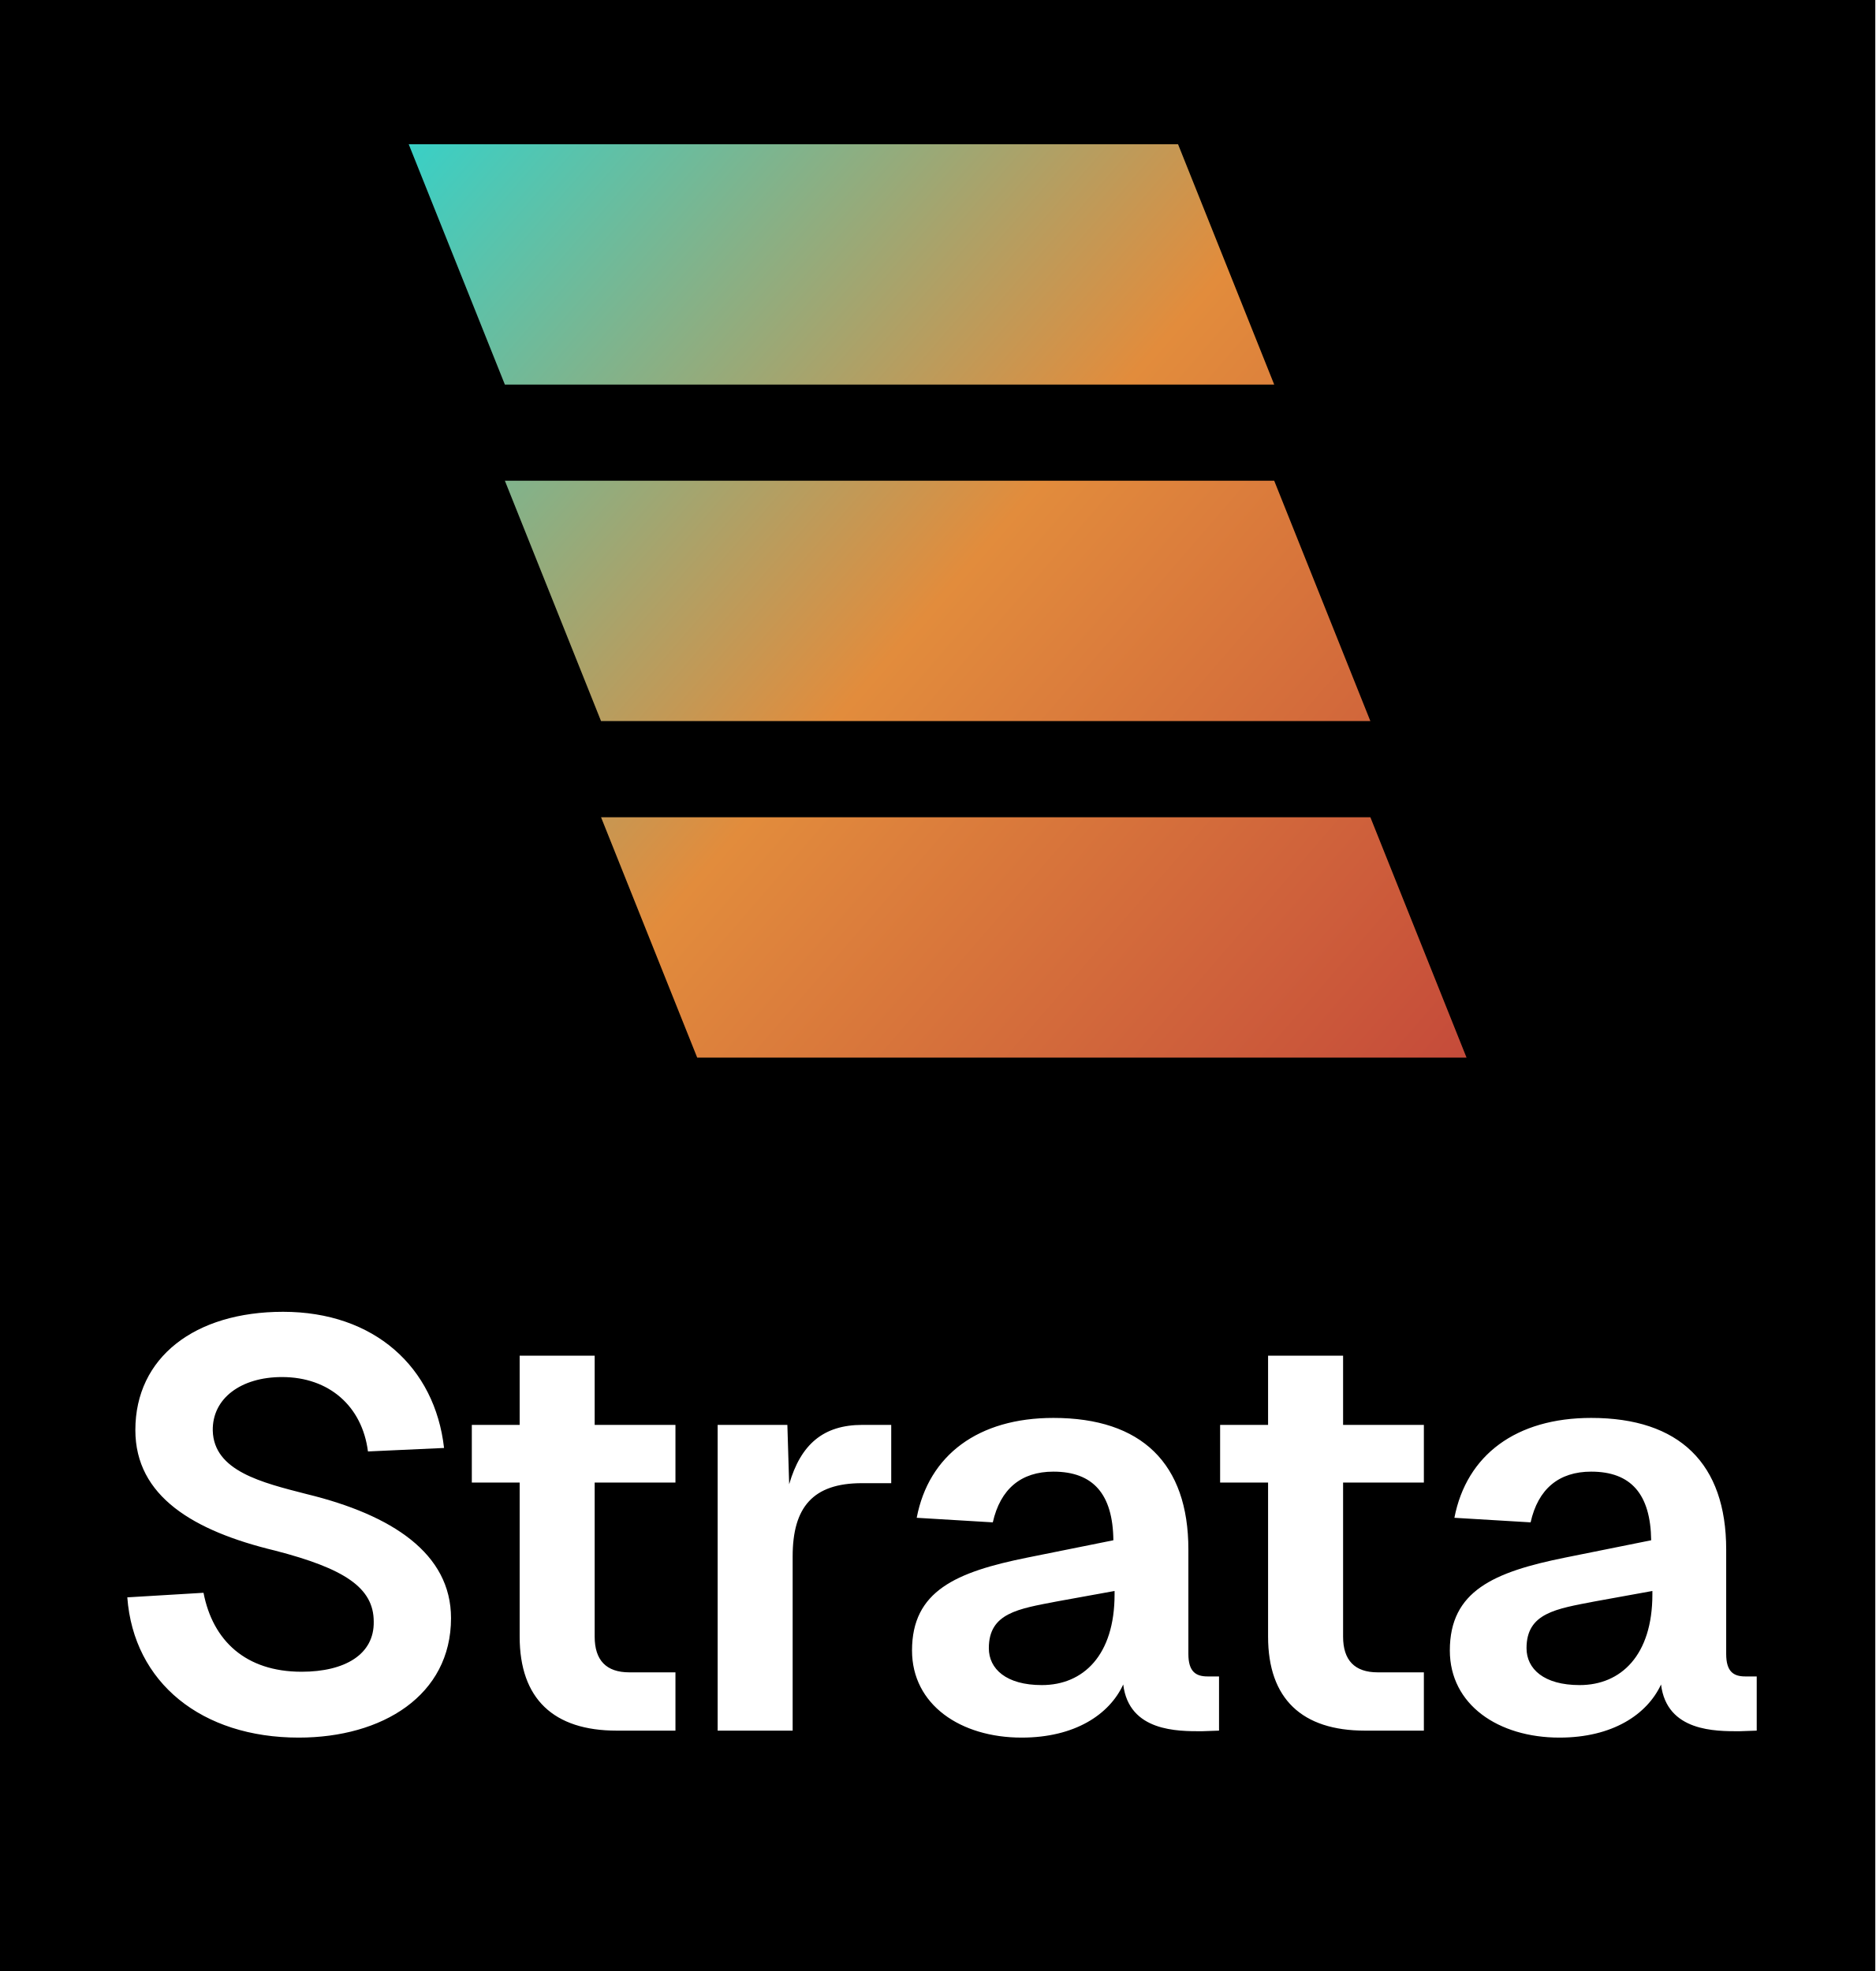
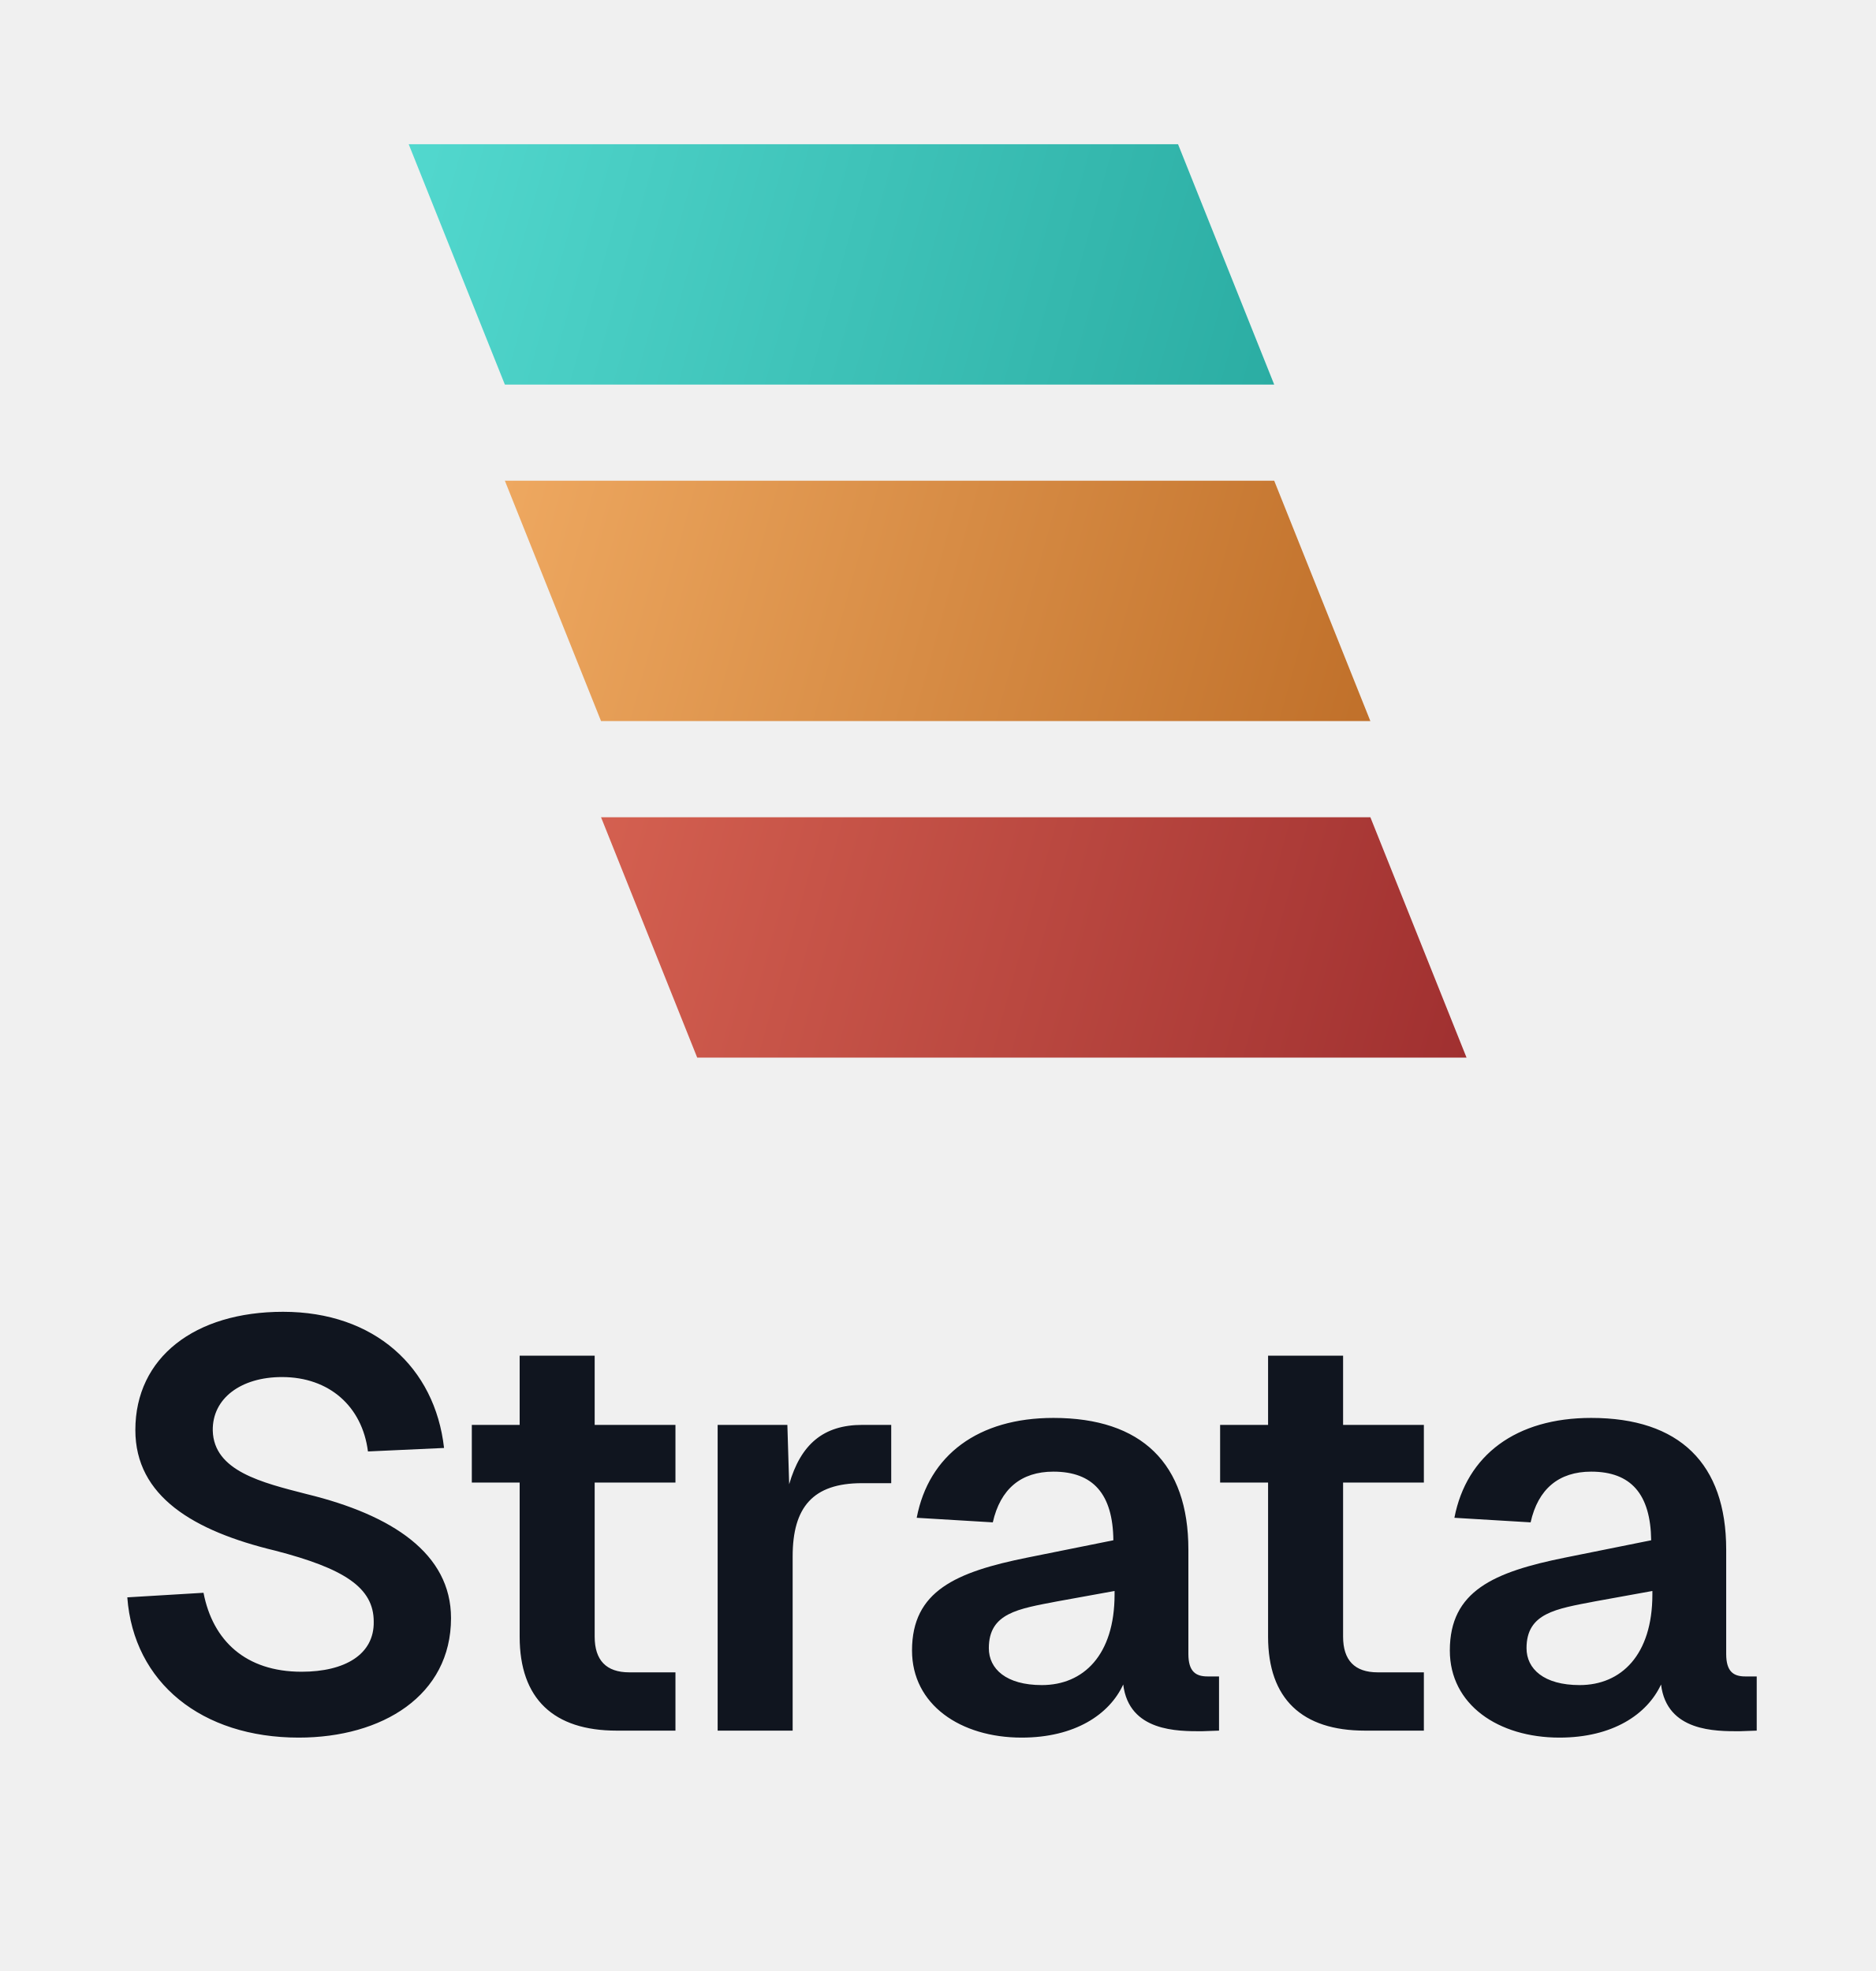
<svg xmlns="http://www.w3.org/2000/svg" viewBox="0 14 156 164">
  <defs>
-     <linearGradient id="sg" gradientUnits="userSpaceOnUse" x1="34" y1="26" x2="122" y2="102">
-       <stop offset="0%" stop-color="#39D0C6" />
-       <stop offset="50%" stop-color="#E28C3C" />
-       <stop offset="100%" stop-color="#C54B3A" />
+     <linearGradient id="g1" gradientUnits="userSpaceOnUse" x1="34" y1="26" x2="106" y2="46">
+       <stop offset="0%" stop-color="#52D8CE" />
+       <stop offset="100%" stop-color="#2BADA3" />
+     </linearGradient>
+     <linearGradient id="g2" gradientUnits="userSpaceOnUse" x1="42" y1="54" x2="114" y2="74">
+       <stop offset="0%" stop-color="#EEA860" />
+       <stop offset="100%" stop-color="#C0702A" />
+     </linearGradient>
+     <linearGradient id="g3" gradientUnits="userSpaceOnUse" x1="50" y1="82" x2="122" y2="102">
+       <stop offset="0%" stop-color="#D46050" />
+       <stop offset="100%" stop-color="#A03030" />
    </linearGradient>
  </defs>
-   <rect x="0" y="0" width="156" height="178" fill="#000000" />
-   <path d="M34,26 H98 L106,46 H42 Z" fill="url(#sg)" />
-   <path d="M42,54 H106 L114,74 H50 Z" fill="url(#sg)" />
-   <path d="M50,82 H114 L122,102 H58 Z" fill="url(#sg)" />
-   <g transform="translate(8,158)" fill="#FFFFFF">
+   <path d="M34,26 H98 L106,46 H42 Z" fill="url(#g1)" />
+   <path d="M42,54 H106 L114,74 H50 Z" fill="url(#g2)" />
+   <path d="M50,82 H114 L122,102 H58 Z" fill="url(#g3)" />
+   <g transform="translate(8,158)" fill="#10151F">
    <path d="M8.93-11.47L2.59-11.09C3.12-3.98 8.78 0.58 16.85 0.58C23.81 0.58 29.52-2.93 29.52-9.36C29.52-14.74 24.62-17.95 17.52-19.68C13.78-20.64 9.79-21.60 9.70-24.96C9.65-27.65 12.05-29.42 15.46-29.42C19.39-29.42 22.13-26.98 22.61-23.23L28.94-23.52C28.18-30.24 23.14-34.85 15.55-34.85C8.21-34.85 3.26-31.06 3.26-25.01C3.26-19.49 8.11-16.61 14.88-14.98C20.64-13.49 23.09-11.90 23.09-9.07C23.14-6.34 20.69-4.90 17.09-4.90C12.43-4.90 9.70-7.49 8.93-11.47M35.23-31.20L35.23-25.44L31.25-25.44L31.25-20.64L35.23-20.64L35.23-7.82C35.23-2.64 38.06 0 43.30 0L48.19 0L48.19-4.85L44.35-4.85C42.43-4.85 41.47-5.86 41.47-7.82L41.47-20.64L48.19-20.64L48.19-25.44L41.47-25.44L41.47-31.20M51.70-25.44L51.70 0L57.94 0L57.94-14.50C57.94-18.58 59.62-20.59 63.70-20.59L66.14-20.59L66.14-25.44L63.74-25.44C60.48-25.44 58.61-23.81 57.65-20.50L57.50-25.44M68.26-17.71L74.59-17.33C75.22-20.11 76.94-21.55 79.63-21.55C82.94-21.55 84.58-19.68 84.62-15.84L77.47-14.40C71.52-13.20 67.87-11.62 67.87-6.67C67.87-2.16 71.90 0.58 76.99 0.58C81.41 0.58 84.29-1.34 85.44-3.84C85.92 0.10 90 0.05 91.97 0.05L93.41 0L93.41-4.51L92.45-4.51C91.49-4.51 90.86-4.90 90.86-6.38L90.86-15.07C90.86-22.22 86.98-26.02 79.63-26.02C73.39-26.02 69.26-22.94 68.26-17.71M74.26-6.86C74.26-9.79 76.70-10.13 79.92-10.75L84.72-11.62L84.72-11.33C84.72-6.29 82.13-3.79 78.67-3.79C75.70-3.79 74.26-5.14 74.26-6.86M97.49-31.20L97.49-25.44L93.50-25.44L93.50-20.64L97.49-20.64L97.49-7.82C97.49-2.64 100.32 0 105.55 0L110.45 0L110.45-4.85L106.61-4.85C104.69-4.85 103.73-5.86 103.73-7.82L103.73-20.64L110.45-20.64L110.45-25.44L103.73-25.44L103.73-31.20M112.99-17.71L119.33-17.33C119.95-20.11 121.68-21.55 124.37-21.55C127.68-21.55 129.31-19.68 129.36-15.84L122.21-14.40C116.26-13.20 112.61-11.62 112.61-6.67C112.61-2.16 116.64 0.58 121.73 0.58C126.14 0.58 129.02-1.34 130.18-3.84C130.66 0.10 134.74 0.05 136.70 0.05L138.14 0L138.14-4.51L137.18-4.51C136.22-4.51 135.60-4.90 135.60-6.38L135.60-15.07C135.60-22.22 131.71-26.02 124.37-26.02C118.13-26.02 114-22.94 112.99-17.71M118.99-6.86C118.99-9.79 121.44-10.13 124.66-10.75L129.46-11.62L129.46-11.33C129.46-6.29 126.86-3.79 123.41-3.79C120.43-3.79 118.99-5.14 118.99-6.86" />
  </g>
</svg>
